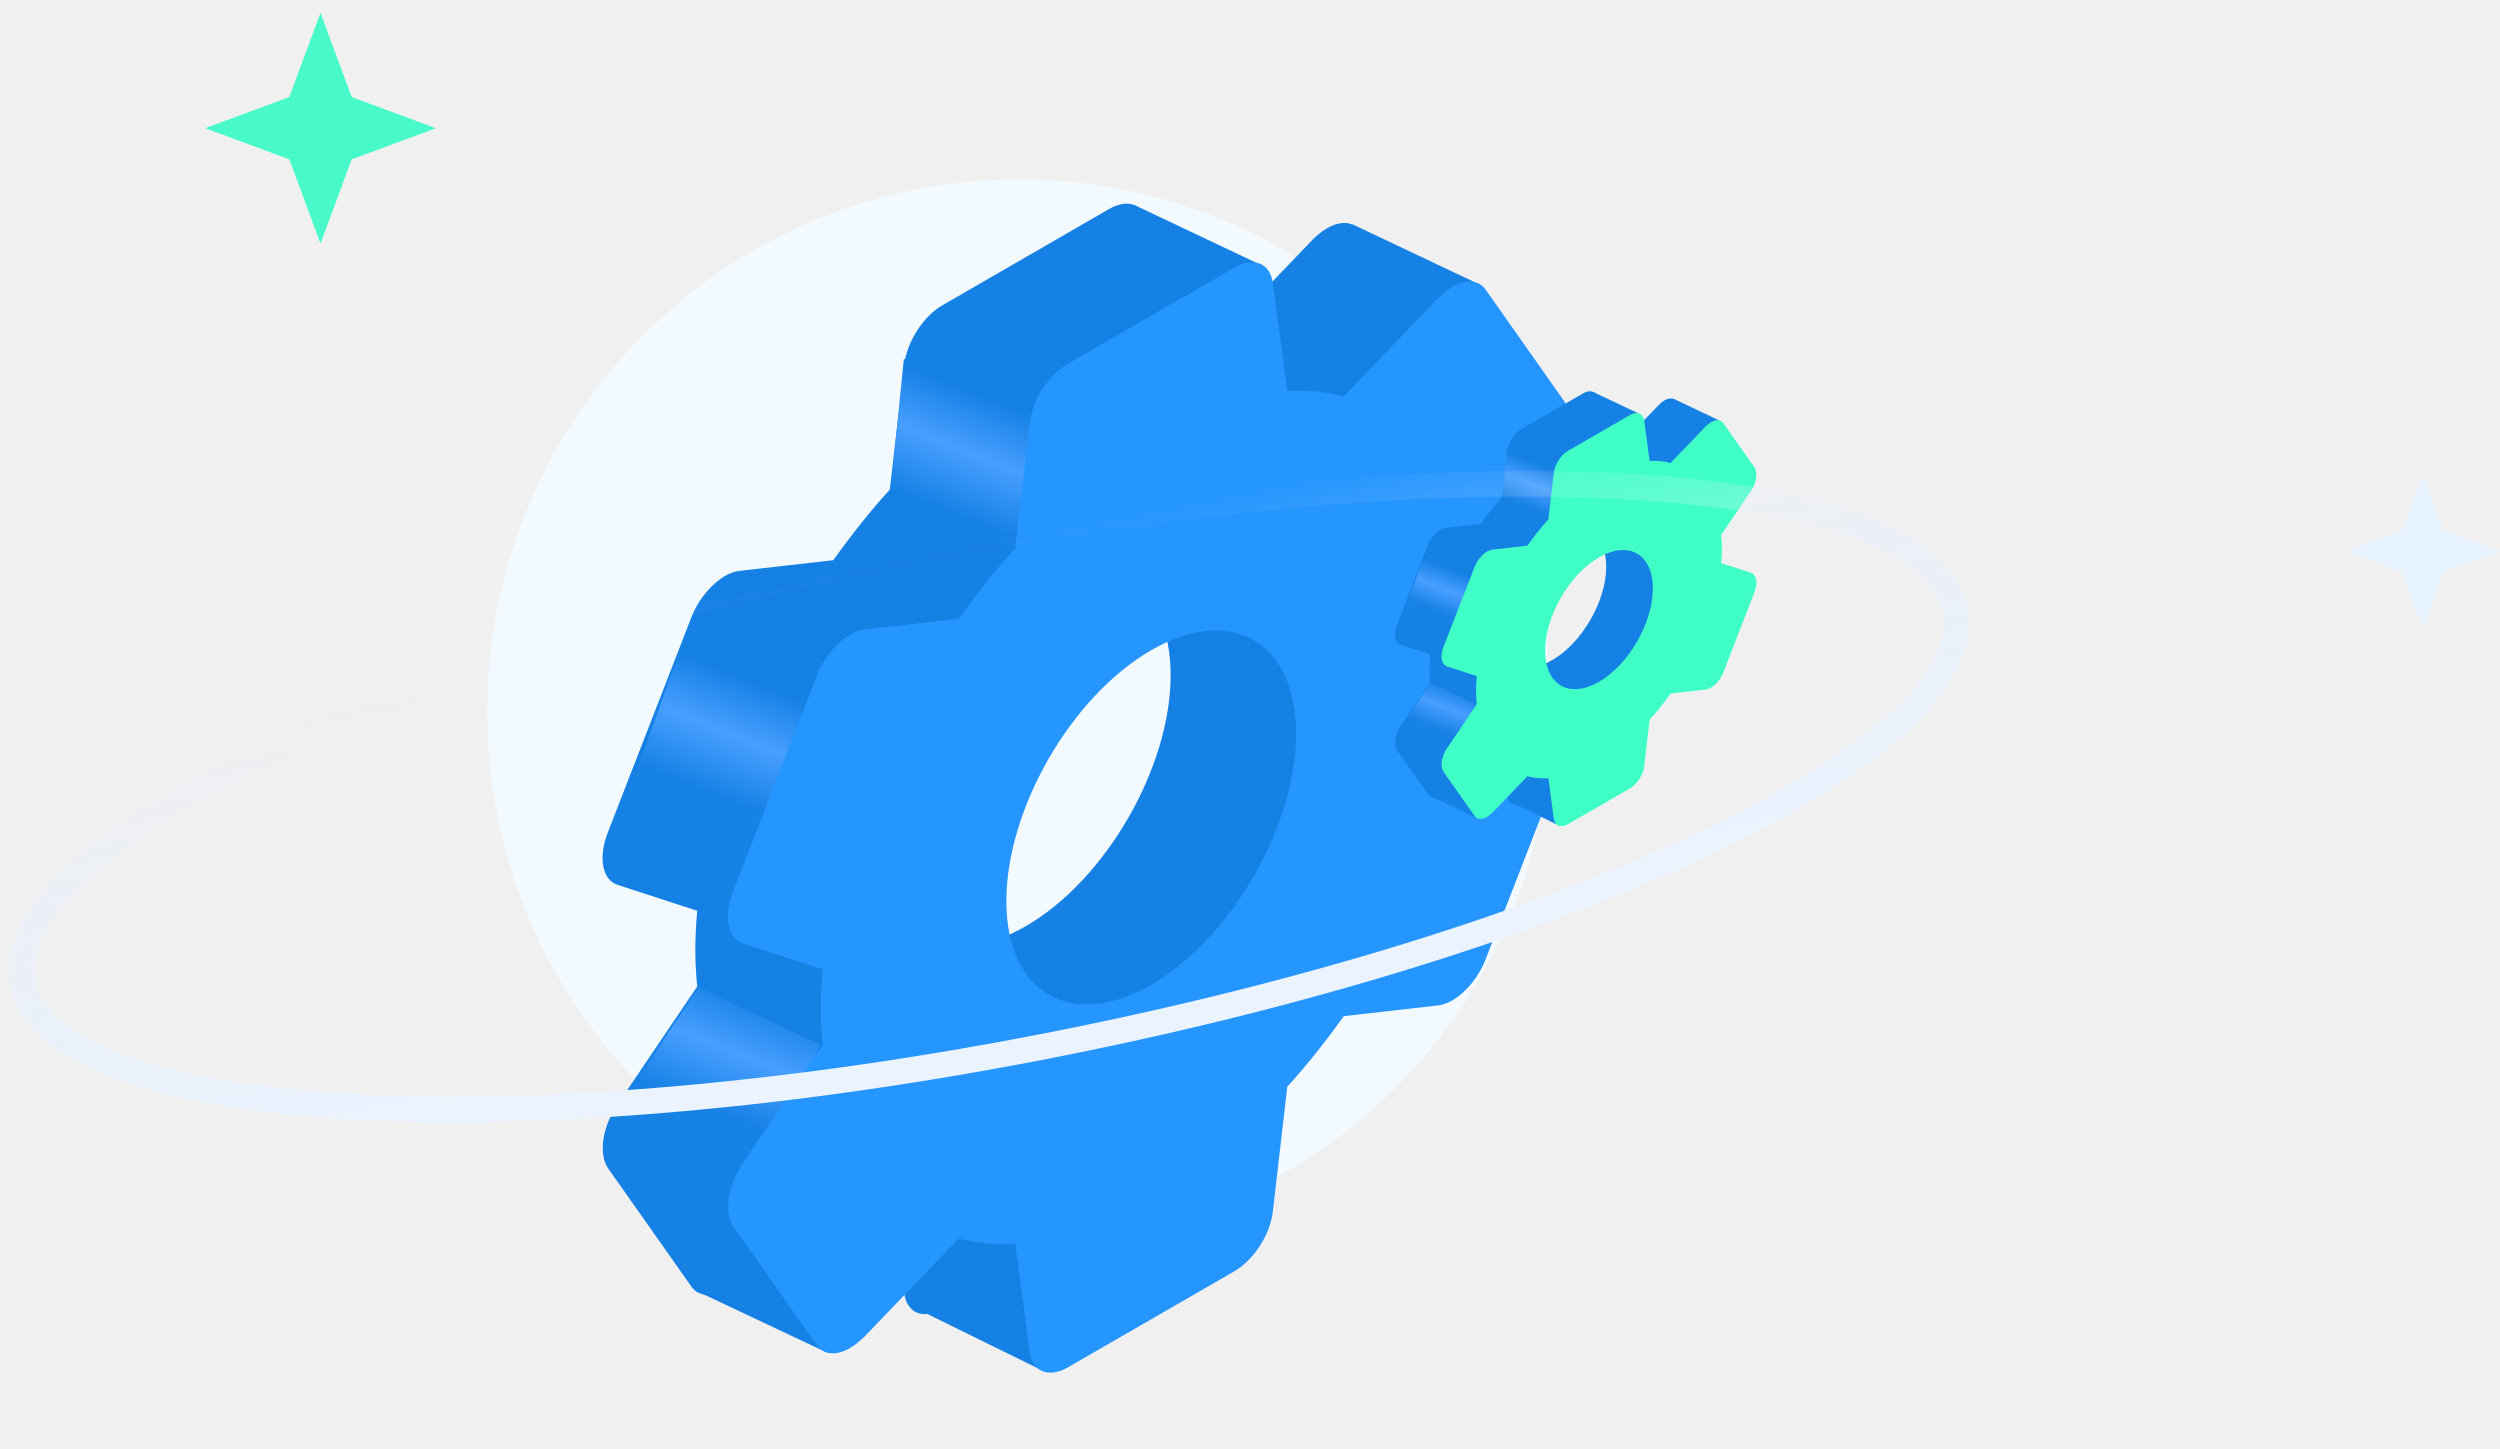
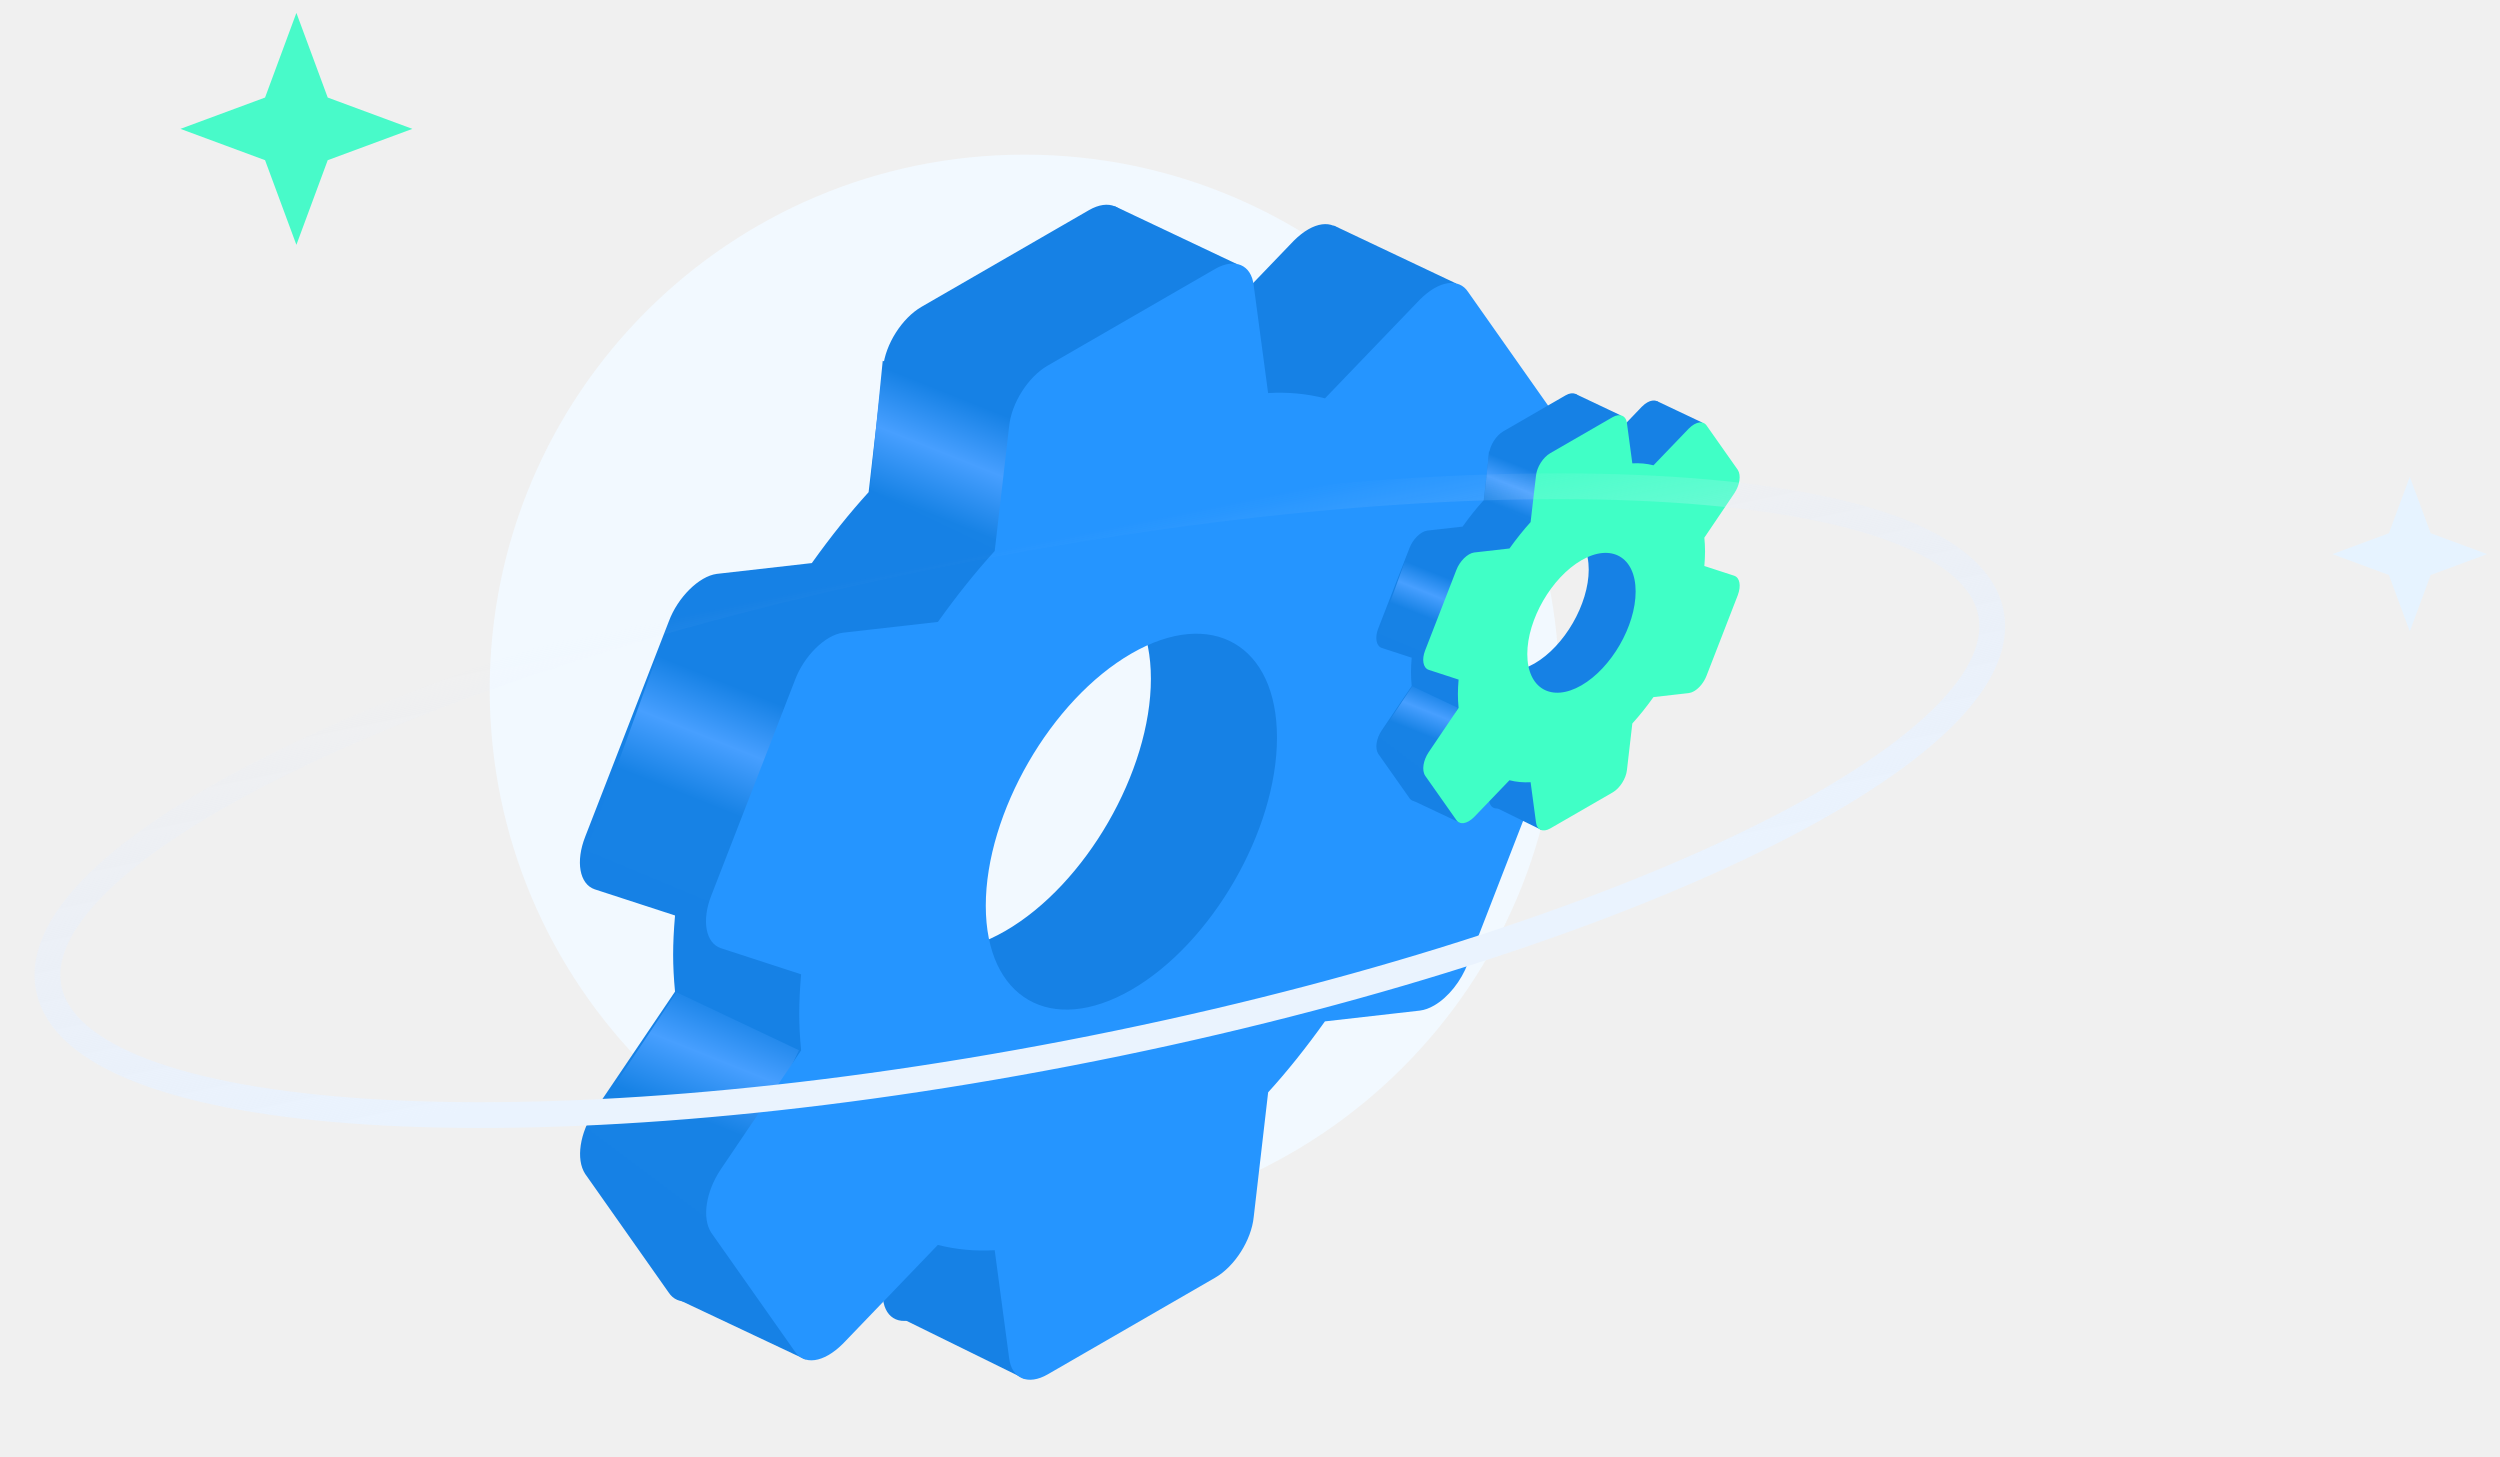
- <svg xmlns="http://www.w3.org/2000/svg" width="195" height="113" viewBox="0 0 195 113" fill="none">
-   <circle cx="79.5" cy="55.5" r="41.5" fill="#F2F9FF" />
-   <path d="M111.873 49.378L105.642 47.349C105.721 46.436 105.788 45.383 105.788 44.31C105.788 43.236 105.723 42.26 105.642 41.439L111.879 32.209C113.037 30.483 113.353 28.425 112.616 27.289L106.136 18.084C105.444 17.023 103.927 17.148 102.388 18.692L95.035 26.346C93.625 25.985 92.148 25.847 90.62 25.936L89.501 17.577C89.318 15.974 88.03 15.426 86.507 16.305L73.514 23.807C71.991 24.686 70.706 26.719 70.525 28.507L69.404 38.192C67.924 39.817 66.469 41.635 64.997 43.695L57.625 44.533C56.243 44.714 54.591 46.359 53.904 48.211L47.416 64.918C46.651 66.854 46.967 68.612 48.151 69.012L54.382 71.041C54.283 72.197 54.235 73.18 54.235 74.077C54.235 74.974 54.283 75.902 54.382 76.948L48.145 86.178C46.987 87.907 46.673 89.963 47.411 91.097L53.89 100.301C54.583 101.359 56.085 101.249 57.639 99.693L64.992 92.039C66.398 92.398 67.876 92.537 69.404 92.45L70.522 100.807C70.706 102.416 71.991 102.966 73.516 102.085L86.51 94.583C88.032 93.704 89.321 91.669 89.501 89.882L90.623 80.199C92.103 78.572 93.555 76.758 95.029 74.694L102.402 73.855C102.758 73.81 103.128 73.678 103.509 73.457C104.605 72.825 105.613 71.551 106.122 70.181L112.63 53.41C113.353 51.466 113.037 49.773 111.873 49.378ZM80.01 72.243C73.779 75.84 68.712 72.914 68.712 65.719C68.712 58.524 73.779 49.747 80.01 46.149C86.242 42.552 91.309 45.477 91.309 52.672C91.309 59.868 86.242 68.645 80.01 72.243Z" fill="#1681E5" />
-   <path d="M105.5 17.5L115 22L112.5 27L107 35L98 32.5L99 24L105.5 17.5Z" fill="#1681E5" />
-   <path d="M88.5 16L98 20.5L95.5 25.5L90 33.5L81 31L82 22.5L88.5 16Z" fill="#1681E5" />
-   <path d="M64.5 105.5L54.89 100.965L55.875 94.445L58.39 88.465L65.096 90.965L69.692 93.849L64.5 105.5Z" fill="#1681E5" />
-   <path d="M81.5 107L71.876 102.267L71.876 95.445L74.39 89.465L81.096 91.965L85.692 94.849L81.5 107Z" fill="#1681E5" />
-   <path d="M69.5 38L70.5 28L80.5 32L80 43L69.5 38Z" fill="url(#paint0_linear_579_9676)" />
-   <path d="M47.5 66L53.5 49.5L63 54L59.5 71L47.5 66Z" fill="url(#paint1_linear_579_9676)" />
-   <path d="M47.5 87.5L54.5 77L64 81.5L57.5 95L47.5 87.5Z" fill="url(#paint2_linear_579_9676)" />
-   <path d="M121.658 53.944L115.427 51.915C115.506 51.002 115.574 49.949 115.574 48.876C115.574 47.802 115.509 46.826 115.427 46.005L121.664 36.775C122.822 35.049 123.138 32.991 122.401 31.855L115.921 22.65C115.229 21.588 113.712 21.714 112.173 23.258L104.82 30.912C103.411 30.551 101.933 30.413 100.405 30.502L99.287 22.143C99.103 20.54 97.815 19.992 96.292 20.871L83.299 28.372C81.776 29.252 80.491 31.285 80.31 33.073L79.189 42.758C77.709 44.383 76.254 46.201 74.782 48.261L67.41 49.099C66.028 49.28 64.376 50.925 63.69 52.776L57.201 69.484C56.436 71.42 56.752 73.178 57.936 73.578L64.167 75.607C64.068 76.763 64.02 77.746 64.02 78.643C64.02 79.54 64.068 80.468 64.167 81.513L57.93 90.744C56.772 92.473 56.459 94.529 57.196 95.663L63.676 104.867C64.368 105.925 65.87 105.814 67.424 104.259L74.777 96.605C76.183 96.964 77.661 97.103 79.189 97.016L80.307 105.373C80.491 106.982 81.776 107.532 83.302 106.651L96.295 99.149C97.818 98.27 99.106 96.235 99.287 94.448L100.408 84.765C101.888 83.138 103.34 81.324 104.814 79.26L112.187 78.421C112.543 78.376 112.913 78.244 113.294 78.023C114.39 77.391 115.398 76.117 115.907 74.747L122.415 57.975C123.138 56.032 122.822 54.339 121.658 53.944ZM89.796 76.808C83.564 80.406 78.497 77.48 78.497 70.285C78.497 63.09 83.564 54.313 89.796 50.715C96.027 47.117 101.094 50.043 101.094 57.238C101.094 64.434 96.027 73.211 89.796 76.808Z" fill="#2595FF" />
-   <path d="M132.935 42.978L130.617 42.223C130.646 41.883 130.672 41.492 130.672 41.092C130.672 40.693 130.647 40.33 130.617 40.025L132.937 36.591C133.368 35.949 133.486 35.183 133.212 34.76L130.801 31.336C130.543 30.941 129.979 30.988 129.406 31.562L126.671 34.41C126.147 34.276 125.597 34.224 125.029 34.257L124.613 31.147C124.544 30.551 124.065 30.347 123.499 30.674L118.665 33.465C118.098 33.792 117.62 34.548 117.553 35.214L117.136 38.817C116.585 39.421 116.044 40.097 115.497 40.864L112.754 41.175C112.24 41.243 111.625 41.855 111.37 42.544L108.956 48.759C108.671 49.479 108.789 50.133 109.229 50.282L111.547 51.037C111.511 51.467 111.493 51.833 111.493 52.166C111.493 52.5 111.511 52.845 111.547 53.234L109.227 56.668C108.796 57.311 108.68 58.076 108.954 58.498L111.365 61.922C111.622 62.316 112.181 62.275 112.759 61.696L115.494 58.849C116.018 58.982 116.567 59.034 117.136 59.002L117.552 62.11C117.62 62.709 118.098 62.914 118.666 62.586L123.5 59.795C124.066 59.468 124.545 58.711 124.613 58.046L125.03 54.444C125.58 53.839 126.12 53.164 126.669 52.396L129.412 52.084C129.544 52.067 129.682 52.018 129.824 51.936C130.231 51.701 130.606 51.227 130.796 50.717L133.217 44.478C133.486 43.755 133.368 43.125 132.935 42.978ZM121.082 51.484C118.764 52.822 116.878 51.734 116.878 49.057C116.878 46.38 118.764 43.115 121.082 41.777C123.4 40.438 125.285 41.527 125.285 44.204C125.285 46.88 123.4 50.146 121.082 51.484Z" fill="#1681E5" />
-   <path d="M130.564 31.119L134.098 32.793L133.168 34.653L131.122 37.629L127.774 36.699L128.146 33.537L130.564 31.119Z" fill="#1681E5" />
-   <path d="M124.24 30.561L127.774 32.235L126.844 34.095L124.798 37.071L121.449 36.141L121.821 32.979L124.24 30.561Z" fill="#1681E5" />
-   <path d="M115.311 63.856L111.736 62.169L112.103 59.744L113.038 57.519L115.533 58.449L117.243 59.522L115.311 63.856Z" fill="#1681E5" />
-   <path d="M121.636 64.414L118.056 62.654L118.056 60.116L118.991 57.891L121.486 58.821L123.196 59.894L121.636 64.414Z" fill="#1681E5" />
-   <path d="M117.171 38.745L117.543 35.025L121.264 36.513L121.078 40.605L117.171 38.745Z" fill="url(#paint3_linear_579_9676)" />
-   <path d="M108.987 49.162L111.219 43.023L114.753 44.697L113.451 51.022L108.987 49.162Z" fill="url(#paint4_linear_579_9676)" />
-   <path d="M108.987 57.16L111.591 53.254L115.125 54.928L112.707 59.95L108.987 57.16Z" fill="url(#paint5_linear_579_9676)" />
-   <path d="M136.575 44.677L134.257 43.922C134.286 43.582 134.311 43.19 134.311 42.791C134.311 42.392 134.287 42.029 134.257 41.723L136.577 38.289C137.008 37.648 137.125 36.882 136.851 36.459L134.441 33.035C134.183 32.64 133.619 32.687 133.046 33.261L130.311 36.108C129.786 35.974 129.237 35.923 128.668 35.956L128.252 32.846C128.184 32.25 127.705 32.046 127.138 32.373L122.304 35.164C121.738 35.491 121.26 36.247 121.193 36.912L120.775 40.515C120.225 41.12 119.684 41.796 119.136 42.562L116.394 42.874C115.88 42.942 115.265 43.554 115.01 44.242L112.596 50.458C112.311 51.178 112.429 51.832 112.869 51.981L115.187 52.736C115.15 53.166 115.133 53.532 115.133 53.865C115.133 54.199 115.15 54.544 115.187 54.933L112.867 58.367C112.436 59.01 112.319 59.775 112.594 60.197L115.004 63.621C115.262 64.015 115.821 63.974 116.399 63.395L119.134 60.547C119.657 60.681 120.207 60.733 120.775 60.7L121.192 63.809C121.26 64.408 121.738 64.612 122.305 64.285L127.139 61.494C127.706 61.167 128.185 60.41 128.252 59.745L128.669 56.143C129.22 55.537 129.76 54.863 130.309 54.095L133.051 53.783C133.184 53.766 133.321 53.717 133.463 53.635C133.871 53.399 134.246 52.925 134.435 52.416L136.856 46.176C137.125 45.453 137.008 44.824 136.575 44.677ZM124.721 53.183C122.403 54.521 120.518 53.433 120.518 50.756C120.518 48.079 122.403 44.814 124.721 43.475C127.039 42.137 128.925 43.226 128.925 45.902C128.925 48.579 127.039 51.844 124.721 53.183Z" fill="#40FFC6" />
-   <path d="M25 1L27.431 7.569L34 10L27.431 12.431L25 19L22.569 12.431L16 10L22.569 7.569L25 1Z" fill="#48FAC9" />
-   <path d="M189 37L190.621 41.38L195 43L190.621 44.62L189 49L187.379 44.62L183 43L187.379 41.38L189 37Z" fill="#E6F3FF" />
-   <ellipse cx="77.14" cy="62.132" rx="76.75" ry="19.955" transform="rotate(-10.9188 77.1404 62.1319)" stroke="url(#paint6_linear_579_9676)" stroke-width="2" stroke-linecap="round" />
+ <svg xmlns="http://www.w3.org/2000/svg" width="194" height="113" viewBox="0 0 194 113" fill="none">
+   <g clip-path="url(#clip0_580_9819)">
+     <circle cx="79.5" cy="53.5" r="41.5" fill="#F2F9FF" />
+     <path d="M109.873 49.378L103.642 47.349C103.721 46.436 103.788 45.383 103.788 44.31C103.788 43.236 103.723 42.26 103.642 41.439L109.879 32.209C111.037 30.483 111.353 28.425 110.616 27.289L104.136 18.084C103.444 17.023 101.927 17.148 100.388 18.692L93.035 26.346C91.625 25.985 90.148 25.847 88.62 25.936L87.501 17.577C87.318 15.974 86.03 15.426 84.507 16.305L71.514 23.807C69.991 24.686 68.706 26.719 68.525 28.507L67.404 38.192C65.924 39.817 64.469 41.635 62.997 43.695L55.625 44.533C54.243 44.714 52.591 46.359 51.904 48.211L45.416 64.918C44.651 66.854 44.967 68.612 46.151 69.012L52.382 71.041C52.283 72.197 52.235 73.18 52.235 74.077C52.235 74.974 52.283 75.902 52.382 76.948L46.145 86.178C44.987 87.907 44.673 89.963 45.411 91.097L51.89 100.301C52.583 101.359 54.085 101.249 55.639 99.693L62.992 92.039C64.398 92.398 65.876 92.537 67.404 92.45L68.522 100.807C68.706 102.416 69.991 102.966 71.516 102.085L84.51 94.583C86.032 93.704 87.321 91.669 87.501 89.882L88.623 80.199C90.103 78.572 91.555 76.758 93.029 74.694L100.402 73.855C100.758 73.81 101.128 73.678 101.509 73.457C102.605 72.825 103.613 71.551 104.122 70.181L110.63 53.41C111.353 51.466 111.037 49.773 109.873 49.378ZM78.01 72.243C71.779 75.84 66.712 72.914 66.712 65.719C66.712 58.524 71.779 49.747 78.01 46.149C84.242 42.552 89.309 45.477 89.309 52.672C89.309 59.868 84.242 68.645 78.01 72.243Z" fill="#1681E5" />
+     <path d="M103.5 17.5L113 22L110.5 27L105 35L96 32.5L97 24L103.5 17.5Z" fill="#1681E5" />
+     <path d="M86.5 16L96 20.5L93.5 25.5L88 33.5L79 31L80 22.5L86.5 16Z" fill="#1681E5" />
+     <path d="M62.5 105.5L52.89 100.965L53.875 94.445L56.39 88.465L63.096 90.965L67.692 93.849L62.5 105.5Z" fill="#1681E5" />
+     <path d="M79.5 107L69.876 102.267L69.876 95.445L72.39 89.465L79.096 91.965L83.692 94.849L79.5 107Z" fill="#1681E5" />
+     <path d="M67.5 38L68.5 28L78.5 32L78 43L67.5 38Z" fill="url(#paint0_linear_580_9819)" />
+     <path d="M45.5 66L51.5 49.5L61 54L57.5 71L45.5 66Z" fill="url(#paint1_linear_580_9819)" />
+     <path d="M45.5 87.5L52.5 77L62 81.5L55.5 95L45.5 87.5Z" fill="url(#paint2_linear_580_9819)" />
+     <path d="M119.658 53.944L113.427 51.915C113.506 51.002 113.574 49.949 113.574 48.876C113.574 47.802 113.509 46.826 113.427 46.005L119.664 36.775C120.822 35.049 121.138 32.991 120.401 31.855L113.921 22.65C113.229 21.588 111.712 21.714 110.173 23.258L102.82 30.912C101.411 30.551 99.933 30.413 98.405 30.502L97.287 22.143C97.103 20.54 95.815 19.992 94.292 20.871L81.299 28.372C79.776 29.252 78.491 31.285 78.31 33.073L77.189 42.758C75.709 44.383 74.254 46.201 72.782 48.261L65.41 49.099C64.028 49.28 62.376 50.925 61.69 52.776L55.201 69.484C54.436 71.42 54.752 73.178 55.936 73.578L62.167 75.607C62.068 76.763 62.02 77.746 62.02 78.643C62.02 79.54 62.068 80.468 62.167 81.513L55.93 90.744C54.772 92.473 54.459 94.529 55.196 95.663L61.676 104.867C62.368 105.925 63.87 105.814 65.424 104.259L72.777 96.605C74.183 96.964 75.661 97.103 77.189 97.016L78.307 105.373C78.491 106.982 79.776 107.532 81.302 106.651L94.295 99.149C95.818 98.27 97.106 96.235 97.287 94.448L98.408 84.765C99.888 83.138 101.34 81.324 102.814 79.26L110.187 78.421C110.543 78.376 110.913 78.244 111.294 78.023C112.39 77.391 113.398 76.117 113.907 74.747L120.415 57.975C121.138 56.032 120.822 54.339 119.658 53.944ZM87.796 76.808C81.564 80.406 76.497 77.48 76.497 70.285C76.497 63.09 81.564 54.313 87.796 50.715C94.027 47.117 99.094 50.043 99.094 57.238C99.094 64.434 94.027 73.211 87.796 76.808Z" fill="#2595FF" />
+     <path d="M130.935 42.978L128.617 42.223C128.646 41.883 128.672 41.492 128.672 41.092C128.672 40.693 128.647 40.33 128.617 40.025L130.937 36.591C131.368 35.949 131.486 35.183 131.212 34.76L128.801 31.336C128.543 30.941 127.979 30.988 127.406 31.562L124.671 34.41C124.147 34.276 123.597 34.224 123.029 34.257L122.613 31.147C122.544 30.551 122.065 30.347 121.499 30.674L116.665 33.465C116.098 33.792 115.62 34.548 115.553 35.214L115.136 38.817C114.585 39.421 114.044 40.097 113.497 40.864L110.754 41.175C110.24 41.243 109.625 41.855 109.37 42.544L106.956 48.759C106.671 49.479 106.789 50.133 107.229 50.282L109.547 51.037C109.511 51.467 109.493 51.833 109.493 52.166C109.493 52.5 109.511 52.845 109.547 53.234L107.227 56.668C106.796 57.311 106.68 58.076 106.954 58.498L109.365 61.922C109.622 62.316 110.181 62.275 110.759 61.696L113.494 58.849C114.018 58.982 114.567 59.034 115.136 59.002L115.552 62.11C115.62 62.709 116.098 62.914 116.666 62.586L121.5 59.795C122.066 59.468 122.545 58.711 122.613 58.046L123.03 54.444C123.58 53.839 124.12 53.164 124.669 52.396L127.412 52.084C127.544 52.067 127.682 52.018 127.824 51.936C128.231 51.701 128.606 51.227 128.796 50.717L131.217 44.478C131.486 43.755 131.368 43.125 130.935 42.978ZM119.082 51.484C116.764 52.822 114.878 51.734 114.878 49.057C114.878 46.38 116.764 43.115 119.082 41.777C121.4 40.438 123.285 41.527 123.285 44.204C123.285 46.88 121.4 50.146 119.082 51.484Z" fill="#1681E5" />
+     <path d="M128.564 31.119L132.098 32.793L131.168 34.653L129.122 37.629L125.774 36.699L126.146 33.537L128.564 31.119Z" fill="#1681E5" />
+     <path d="M122.24 30.561L125.774 32.235L124.844 34.095L122.798 37.071L119.449 36.141L119.821 32.979L122.24 30.561Z" fill="#1681E5" />
+     <path d="M113.311 63.856L109.736 62.169L110.103 59.744L111.038 57.519L113.533 58.449L115.243 59.522L113.311 63.856Z" fill="#1681E5" />
+     <path d="M119.636 64.414L116.056 62.654L116.056 60.116L116.991 57.891L119.486 58.821L121.196 59.894L119.636 64.414Z" fill="#1681E5" />
+     <path d="M115.171 38.745L115.543 35.025L119.264 36.513L119.078 40.605L115.171 38.745Z" fill="url(#paint3_linear_580_9819)" />
+     <path d="M106.987 49.162L109.219 43.023L112.753 44.697L111.451 51.022L106.987 49.162Z" fill="url(#paint4_linear_580_9819)" />
+     <path d="M106.987 57.16L109.591 53.254L113.125 54.928L110.707 59.95L106.987 57.16Z" fill="url(#paint5_linear_580_9819)" />
+     <path d="M134.575 44.677L132.257 43.922C132.286 43.582 132.311 43.19 132.311 42.791C132.311 42.392 132.287 42.029 132.257 41.723L134.577 38.289C135.008 37.648 135.125 36.882 134.851 36.459L132.441 33.035C132.183 32.64 131.619 32.687 131.046 33.261L128.311 36.108C127.786 35.974 127.237 35.923 126.668 35.956L126.252 32.846C126.184 32.25 125.705 32.046 125.138 32.373L120.304 35.164C119.738 35.491 119.26 36.247 119.193 36.912L118.775 40.515C118.225 41.12 117.684 41.796 117.136 42.562L114.394 42.874C113.88 42.942 113.265 43.554 113.01 44.242L110.596 50.458C110.311 51.178 110.429 51.832 110.869 51.981L113.187 52.736C113.15 53.166 113.133 53.532 113.133 53.865C113.133 54.199 113.15 54.544 113.187 54.933L110.867 58.367C110.436 59.01 110.319 59.775 110.594 60.197L113.004 63.621C113.262 64.015 113.821 63.974 114.399 63.395L117.134 60.547C117.657 60.681 118.207 60.733 118.775 60.7L119.192 63.809C119.26 64.408 119.738 64.612 120.305 64.285L125.139 61.494C125.706 61.167 126.185 60.41 126.252 59.745L126.669 56.143C127.22 55.537 127.76 54.863 128.309 54.095L131.051 53.783C131.184 53.766 131.321 53.717 131.463 53.635C131.871 53.399 132.246 52.925 132.435 52.416L134.856 46.176C135.125 45.453 135.008 44.824 134.575 44.677ZM122.721 53.183C120.403 54.521 118.518 53.433 118.518 50.756C118.518 48.079 120.403 44.814 122.721 43.475C125.039 42.137 126.925 43.226 126.925 45.902C126.925 48.579 125.039 51.844 122.721 53.183Z" fill="#40FFC6" />
+     <path d="M23 1L25.431 7.569L32 10L25.431 12.431L23 19L20.569 12.431L14 10L20.569 7.569L23 1Z" fill="#48FAC9" />
+     <path d="M187 37L188.621 41.38L193 43L188.621 44.62L187 49L185.379 44.62L181 43L185.379 41.38L187 37Z" fill="#E6F3FF" />
+     <ellipse cx="79.14" cy="62.132" rx="76.75" ry="19.955" transform="rotate(-10.9188 79.1404 62.1319)" stroke="url(#paint6_linear_580_9819)" stroke-width="2" stroke-linecap="round" />
+   </g>
  <defs>
-     <linearGradient id="paint0_linear_579_9676" x1="80" y1="30" x2="75" y2="42.5" gradientUnits="userSpaceOnUse">
+     <linearGradient id="paint0_linear_580_9819" x1="78" y1="30" x2="73" y2="42.5" gradientUnits="userSpaceOnUse">
      <stop offset="0.156" stop-color="#1681E5" />
      <stop offset="0.487" stop-color="#479FFF" />
      <stop offset="0.843" stop-color="#1782E5" />
    </linearGradient>
-     <linearGradient id="paint1_linear_579_9676" x1="61.5" y1="52" x2="56.5" y2="64.5" gradientUnits="userSpaceOnUse">
+     <linearGradient id="paint1_linear_580_9819" x1="59.5" y1="52" x2="54.5" y2="64.5" gradientUnits="userSpaceOnUse">
      <stop offset="0.156" stop-color="#1681E5" />
      <stop offset="0.487" stop-color="#479FFF" />
      <stop offset="0.843" stop-color="#1782E5" />
    </linearGradient>
-     <linearGradient id="paint2_linear_579_9676" x1="61" y1="76.5" x2="56" y2="89" gradientUnits="userSpaceOnUse">
+     <linearGradient id="paint2_linear_580_9819" x1="59" y1="76.5" x2="54" y2="89" gradientUnits="userSpaceOnUse">
      <stop offset="0.156" stop-color="#1681E5" />
      <stop offset="0.487" stop-color="#479FFF" />
      <stop offset="0.843" stop-color="#1782E5" />
    </linearGradient>
-     <linearGradient id="paint3_linear_579_9676" x1="121.078" y1="35.769" x2="119.217" y2="40.419" gradientUnits="userSpaceOnUse">
+     <linearGradient id="paint3_linear_580_9819" x1="119.078" y1="35.769" x2="117.217" y2="40.419" gradientUnits="userSpaceOnUse">
      <stop offset="0.156" stop-color="#1681E5" />
      <stop offset="0.487" stop-color="#479FFF" />
      <stop offset="0.843" stop-color="#1782E5" />
    </linearGradient>
-     <linearGradient id="paint4_linear_579_9676" x1="114.195" y1="43.953" x2="112.335" y2="48.604" gradientUnits="userSpaceOnUse">
+     <linearGradient id="paint4_linear_580_9819" x1="112.195" y1="43.953" x2="110.335" y2="48.604" gradientUnits="userSpaceOnUse">
      <stop offset="0.156" stop-color="#1681E5" />
      <stop offset="0.487" stop-color="#479FFF" />
      <stop offset="0.843" stop-color="#1782E5" />
    </linearGradient>
-     <linearGradient id="paint5_linear_579_9676" x1="114.009" y1="53.068" x2="112.149" y2="57.718" gradientUnits="userSpaceOnUse">
+     <linearGradient id="paint5_linear_580_9819" x1="112.009" y1="53.068" x2="110.149" y2="57.718" gradientUnits="userSpaceOnUse">
      <stop offset="0.156" stop-color="#1681E5" />
      <stop offset="0.487" stop-color="#479FFF" />
      <stop offset="0.843" stop-color="#1782E5" />
    </linearGradient>
-     <linearGradient id="paint6_linear_579_9676" x1="42.972" y1="77.492" x2="42.56" y2="43.175" gradientUnits="userSpaceOnUse">
+     <linearGradient id="paint6_linear_580_9819" x1="44.972" y1="77.492" x2="44.56" y2="43.175" gradientUnits="userSpaceOnUse">
      <stop stop-color="#EAF3FE" />
      <stop offset="1" stop-color="#E3EDFF" stop-opacity="0" />
    </linearGradient>
+     <clipPath id="clip0_580_9819">
+       <rect width="194" height="113" fill="white" />
+     </clipPath>
  </defs>
</svg>
